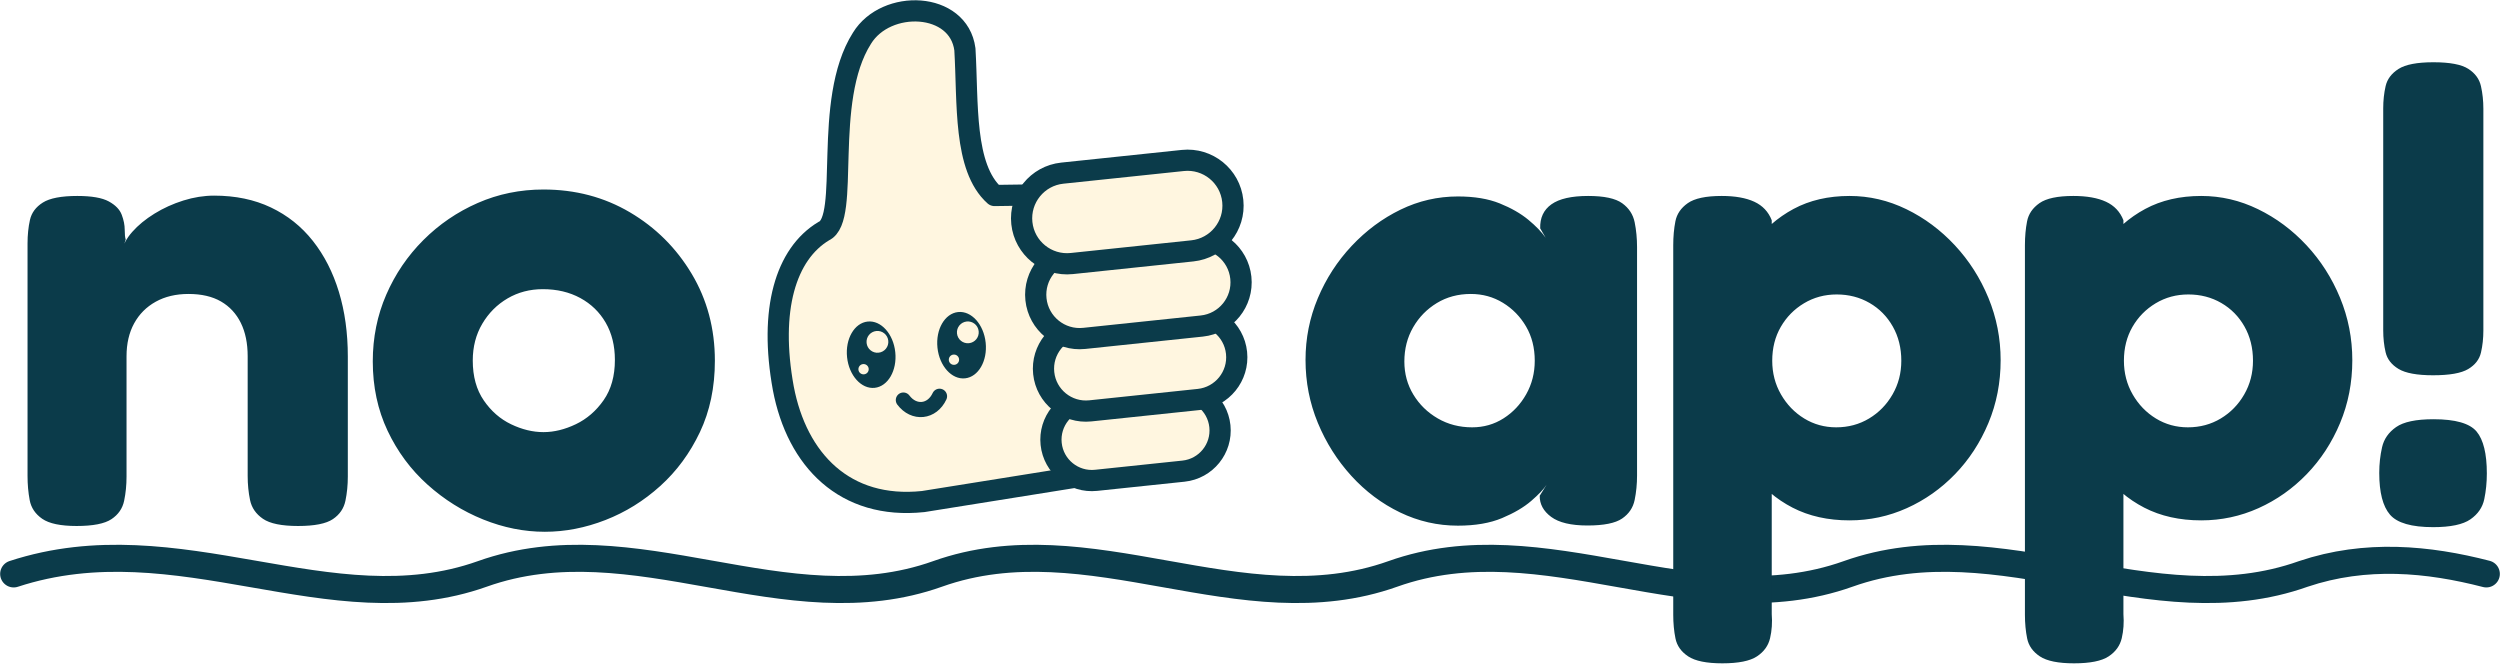
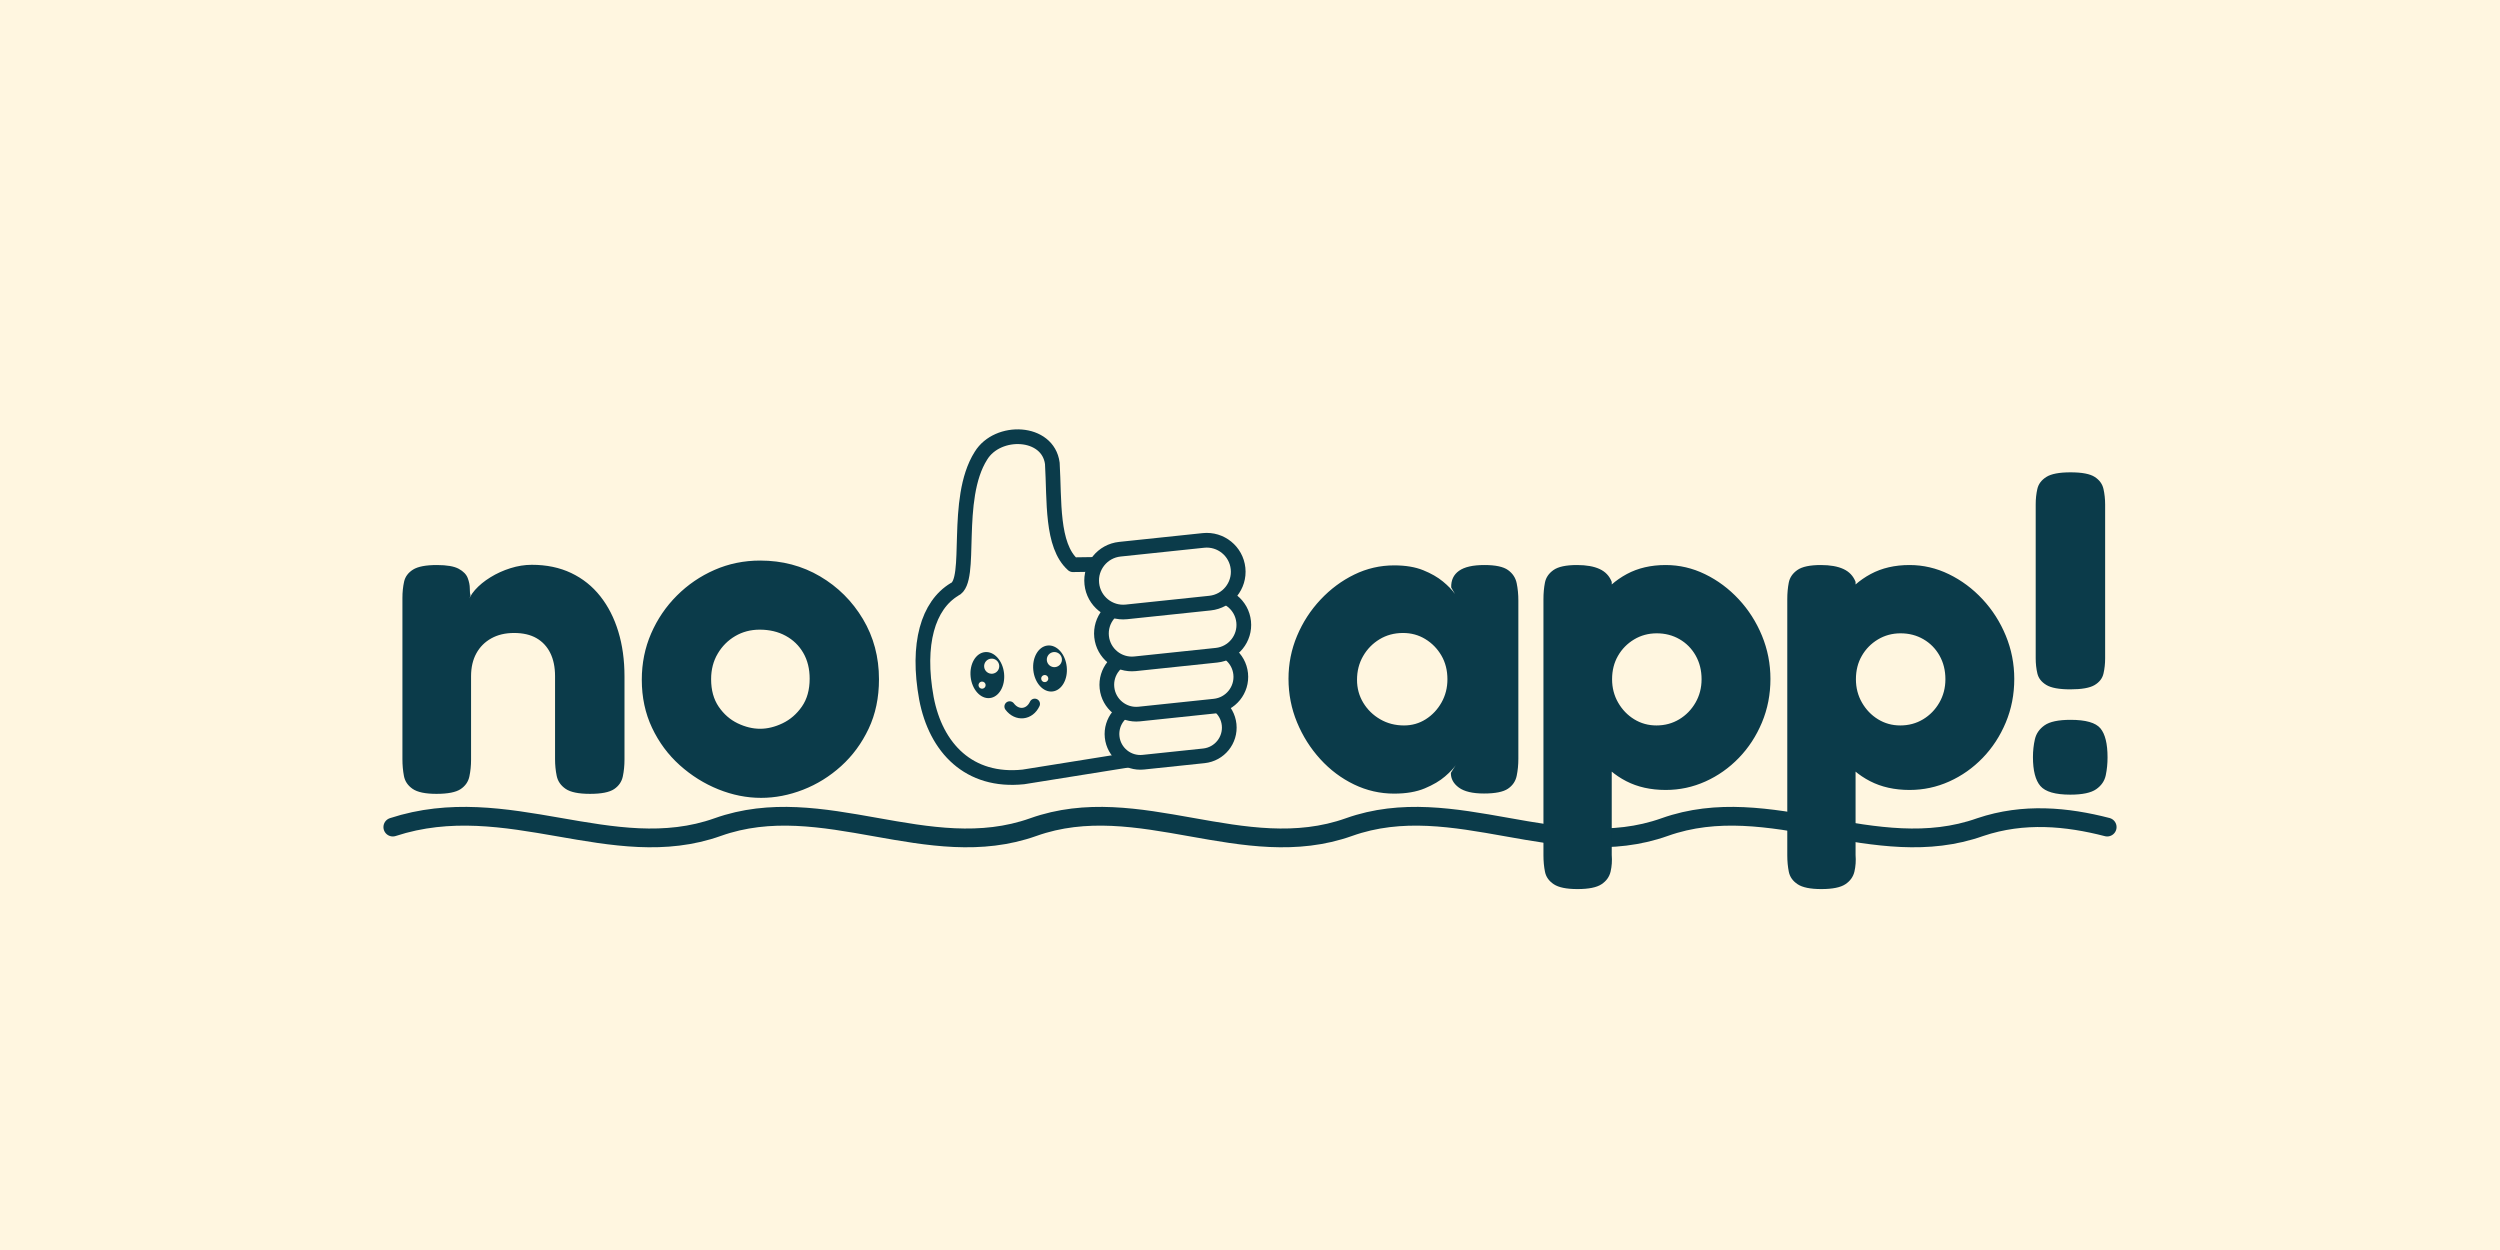
- <svg xmlns="http://www.w3.org/2000/svg" width="832.00" height="220.88" viewBox="184.00 206.00 832.00 220.88">
+ <svg xmlns="http://www.w3.org/2000/svg" width="1200" height="600" viewBox="0 0 1200 600">
+   <rect width="1200" height="600" fill="#FFF6E0" />
  <g transform="translate(184.09 188.00)">
    <path d="M 4.46 209.00 C 59.42 191.00 109.92 227.00 160.42 209.00 C 210.93 191.00 261.43 227.00 311.93 209.00 C 362.44 191.00 412.94 227.00 463.44 209.00 C 513.95 191.00 564.45 227.00 614.95 209.00 C 665.46 191.00 715.96 227.00 766.46 209.00 C 787.26 202.00 808.05 204.00 827.36 209.00" fill="none" stroke="#0B3B4A" stroke-width="9" stroke-linecap="round" />
    <path d="M25.41 193.05Q17.435 193.05 13.97 190.658Q10.505 188.265 9.79 184.442Q9.075 180.62 9.075 176.385V99.0Q9.075 94.82 9.872 91.218Q10.67 87.615 14.163 85.415Q17.655 83.215 25.63 83.215Q32.78 83.215 36.108 85.03Q39.435 86.845 40.425 89.485Q41.415 92.125 41.415 94.463Q41.415 96.8 41.745 97.68L40.425 101.915Q40.975 98.505 43.918 95.178Q46.86 91.85 51.315 89.1Q55.77 86.35 60.94 84.728Q66.11 83.105 71.17 83.105Q81.785 83.105 90.062 87.038Q98.34 90.97 104.032 98.175Q109.725 105.38 112.695 115.143Q115.665 124.905 115.665 136.62V176.605Q115.665 180.84 114.868 184.663Q114.07 188.485 110.688 190.768Q107.305 193.05 99.11 193.05Q90.915 193.05 87.423 190.658Q83.93 188.265 83.132 184.442Q82.335 180.62 82.335 176.385V136.565Q82.335 130.075 80.052 125.455Q77.77 120.835 73.453 118.333Q69.135 115.83 62.645 115.83Q56.375 115.83 51.727 118.415Q47.08 121.0 44.55 125.62Q42.02 130.24 42.02 136.565V176.605Q42.02 180.84 41.222 184.663Q40.425 188.485 37.015 190.768Q33.605 193.05 25.41 193.05Z M181.225 194.975Q170.885 194.975 160.71 190.877Q150.535 186.78 142.175 179.273Q133.815 171.765 128.892 161.343Q123.97 150.92 123.97 138.27Q123.97 126.39 128.452 116.078Q132.935 105.765 140.8 97.9Q148.665 90.035 158.895 85.553Q169.125 81.07 180.785 81.07Q196.68 81.07 209.55 88.66Q222.42 96.25 230.12 109.148Q237.82 122.045 237.82 138.05Q237.82 151.305 232.843 161.81Q227.865 172.315 219.642 179.74Q211.42 187.165 201.382 191.07Q191.345 194.975 181.225 194.975ZM180.785 161.81Q186.065 161.81 191.565 159.17Q197.065 156.53 200.805 151.168Q204.545 145.805 204.545 137.775Q204.545 130.68 201.493 125.4Q198.44 120.12 193.022 117.178Q187.605 114.235 180.565 114.235Q174.075 114.235 168.822 117.315Q163.57 120.395 160.407 125.758Q157.245 131.12 157.245 137.995Q157.245 145.915 160.903 151.25Q164.56 156.585 170.005 159.197Q175.45 161.81 180.785 161.81Z M528.22 192.885Q520.025 192.885 516.148 190.025Q512.27 187.165 512.325 182.985L514.635 179.3Q513.205 181.5 509.52 184.69Q505.835 187.88 499.812 190.41Q493.79 192.94 485.1 192.94Q474.98 192.94 465.85 188.54Q456.72 184.14 449.652 176.385Q442.585 168.63 438.487 158.73Q434.39 148.83 434.39 137.775Q434.39 126.995 438.487 117.233Q442.585 107.47 449.762 99.825Q456.94 92.18 465.987 87.78Q475.035 83.38 485.1 83.38Q493.295 83.38 499.015 85.69Q504.735 88.0 508.53 91.135Q512.325 94.27 514.305 97.13L512.49 93.995Q512.325 88.77 516.23 85.993Q520.135 83.215 528.44 83.215Q536.415 83.215 539.77 85.635Q543.125 88.055 543.922 91.96Q544.72 95.865 544.72 100.265V176.22Q544.72 180.51 543.922 184.388Q543.125 188.265 539.742 190.575Q536.36 192.885 528.22 192.885ZM489.83 160.215Q495.605 160.215 500.307 157.218Q505.01 154.22 507.842 149.188Q510.675 144.155 510.675 138.05Q510.675 131.615 507.787 126.665Q504.9 121.715 500.087 118.773Q495.275 115.83 489.39 115.83Q483.065 115.83 478.087 118.855Q473.11 121.88 470.195 126.94Q467.28 132.0 467.28 138.325Q467.28 144.375 470.277 149.325Q473.275 154.275 478.39 157.245Q483.505 160.215 489.83 160.215Z M615.45 191.18Q604.67 191.18 596.475 186.945Q588.28 182.71 582.835 175.257Q577.39 167.805 574.668 158.125Q571.945 148.445 572.11 137.39Q572.275 126.5 575.08 116.683Q577.885 106.865 583.33 99.358Q588.775 91.85 596.805 87.532Q604.835 83.215 615.45 83.215Q625.295 83.215 634.342 87.615Q643.39 92.015 650.485 99.632Q657.58 107.25 661.65 117.123Q665.72 126.995 665.72 137.885Q665.72 149.05 661.65 158.785Q657.58 168.52 650.567 175.78Q643.555 183.04 634.507 187.11Q625.46 191.18 615.45 191.18ZM573.1 238.755Q565.235 238.755 561.743 236.445Q558.25 234.135 557.507 230.477Q556.765 226.82 556.765 222.585V99.605Q556.765 95.315 557.48 91.657Q558.195 88.0 561.605 85.608Q565.015 83.215 572.88 83.215Q579.59 83.215 583.743 85.14Q587.895 87.065 589.545 91.3V222.365Q589.875 226.6 588.995 230.368Q588.115 234.135 584.622 236.445Q581.13 238.755 573.1 238.755ZM610.995 160.215Q617.045 160.215 621.94 157.273Q626.835 154.33 629.75 149.27Q632.665 144.21 632.665 138.05Q632.665 131.67 629.832 126.665Q627.0 121.66 622.105 118.828Q617.21 115.995 611.16 115.995Q605.165 115.995 600.27 118.938Q595.375 121.88 592.543 126.803Q589.71 131.725 589.71 138.05Q589.71 144.21 592.625 149.27Q595.54 154.33 600.352 157.273Q605.165 160.215 610.995 160.215Z M732.49 191.18Q721.71 191.18 713.515 186.945Q705.32 182.71 699.875 175.257Q694.43 167.805 691.707 158.125Q688.985 148.445 689.15 137.39Q689.315 126.5 692.12 116.683Q694.925 106.865 700.37 99.358Q705.815 91.85 713.845 87.532Q721.875 83.215 732.49 83.215Q742.335 83.215 751.382 87.615Q760.43 92.015 767.525 99.632Q774.62 107.25 778.69 117.123Q782.76 126.995 782.76 137.885Q782.76 149.05 778.69 158.785Q774.62 168.52 767.607 175.78Q760.595 183.04 751.547 187.11Q742.5 191.18 732.49 191.18ZM690.14 238.755Q682.275 238.755 678.783 236.445Q675.29 234.135 674.547 230.477Q673.805 226.82 673.805 222.585V99.605Q673.805 95.315 674.52 91.657Q675.235 88.0 678.645 85.608Q682.055 83.215 689.92 83.215Q696.63 83.215 700.783 85.14Q704.935 87.065 706.585 91.3V222.365Q706.915 226.6 706.035 230.368Q705.155 234.135 701.662 236.445Q698.17 238.755 690.14 238.755ZM728.035 160.215Q734.085 160.215 738.98 157.273Q743.875 154.33 746.79 149.27Q749.705 144.21 749.705 138.05Q749.705 131.67 746.872 126.665Q744.04 121.66 739.145 118.828Q734.25 115.995 728.2 115.995Q722.205 115.995 717.31 118.938Q712.415 121.88 709.582 126.803Q706.75 131.725 706.75 138.05Q706.75 144.21 709.665 149.27Q712.58 154.33 717.392 157.273Q722.205 160.215 728.035 160.215Z M809.655 142.89Q801.625 142.89 798.132 140.773Q794.64 138.655 793.842 135.245Q793.045 131.835 793.045 127.93V54.065Q793.045 50.16 793.842 46.668Q794.64 43.175 798.132 40.948Q801.625 38.72 809.765 38.72Q817.96 38.72 821.37 40.92Q824.78 43.12 825.577 46.695Q826.375 50.27 826.375 54.175V127.985Q826.375 131.89 825.577 135.328Q824.78 138.765 821.315 140.828Q817.85 142.89 809.655 142.89ZM809.655 193.435Q798.875 193.435 795.3 189.282Q791.725 185.13 791.725 175.395Q791.725 170.94 792.66 166.843Q793.595 162.745 797.335 160.132Q801.075 157.52 809.765 157.52Q820.71 157.52 824.12 161.618Q827.53 165.715 827.53 175.56Q827.53 180.015 826.677 184.113Q825.825 188.21 822.085 190.822Q818.345 193.435 809.655 193.435Z" fill="#0B3B4A" />
    <g transform="translate(228.96 -10.49) scale(1.0083)">
      <g transform="rotate(-6 110 120)">
        <path d="M28 148 C26 121.7 33.4 104 46.7 97.8 C56.0 94.8 50.6 55.1 65.9 35.8 C75.2 23.7 98.9 27.1 99.3 43.0 C98.5 60.7 94.7 81.7 104.0 92 L126 94 L144 96 L144 186 L70 190 C44 190 30 172 28 148 Z" fill="#FFF6E0" stroke="#0B3B4A" stroke-width="7" stroke-linejoin="round" stroke-linecap="round" />
        <rect x="114" y="162" width="56" height="27" rx="13.5" fill="#FFF6E0" stroke="#0B3B4A" stroke-width="7" stroke-linejoin="round" stroke-linecap="round" />
        <rect x="114" y="138" width="64" height="28" rx="14" fill="#FFF6E0" stroke="#0B3B4A" stroke-width="7" stroke-linejoin="round" stroke-linecap="round" />
        <rect x="114" y="113" width="68" height="29" rx="14.5" fill="#FFF6E0" stroke="#0B3B4A" stroke-width="7" stroke-linejoin="round" stroke-linecap="round" />
        <rect x="112" y="87" width="70" height="30" rx="15" fill="#FFF6E0" stroke="#0B3B4A" stroke-width="7" stroke-linejoin="round" stroke-linecap="round" />
        <ellipse cx="58" cy="140" rx="8" ry="11" fill="#0B3B4A" />
        <circle cx="60.5" cy="136" r="3.6" fill="#FFF6E0" />
        <circle cx="55" cy="144.5" r="1.7" fill="#FFF6E0" />
        <ellipse cx="88" cy="140" rx="8" ry="11" fill="#0B3B4A" />
        <circle cx="90.5" cy="136" r="3.6" fill="#FFF6E0" />
        <circle cx="85" cy="144.5" r="1.7" fill="#FFF6E0" />
        <path d="M67 156 C70 161 76 161 79 156" stroke="#0B3B4A" stroke-width="5" stroke-linecap="round" stroke-linejoin="round" fill="none" />
      </g>
    </g>
  </g>
</svg>
